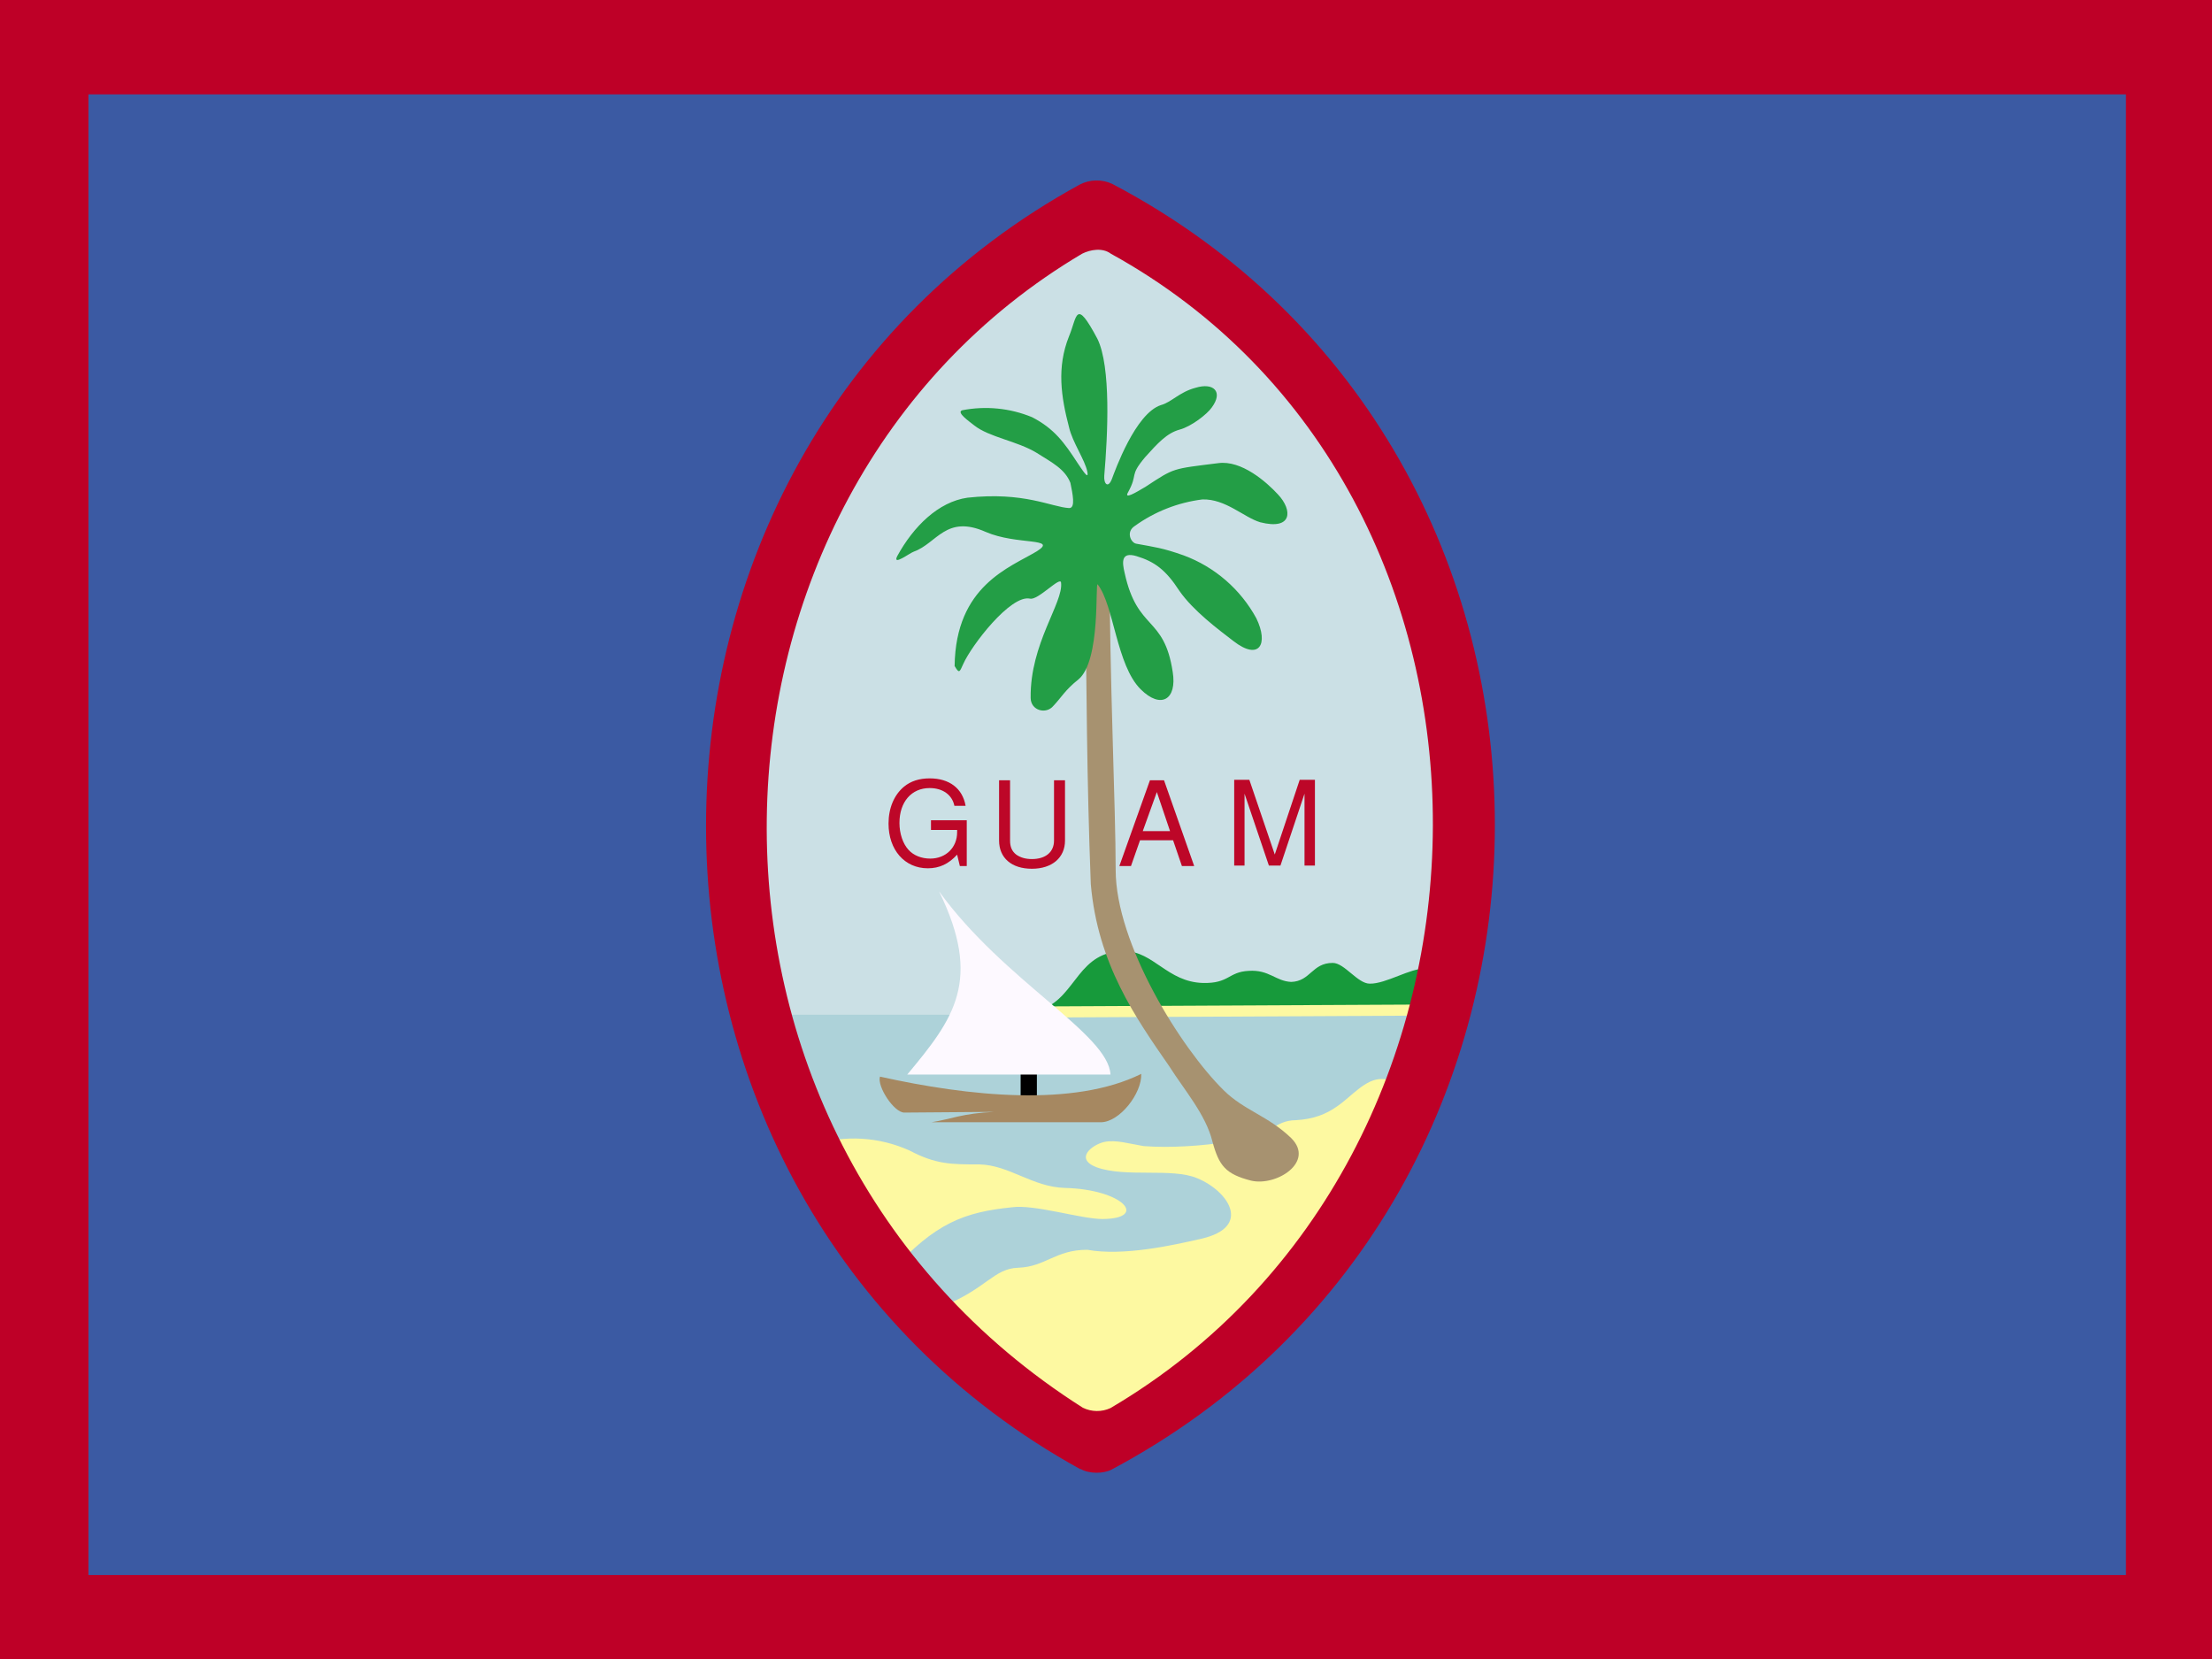
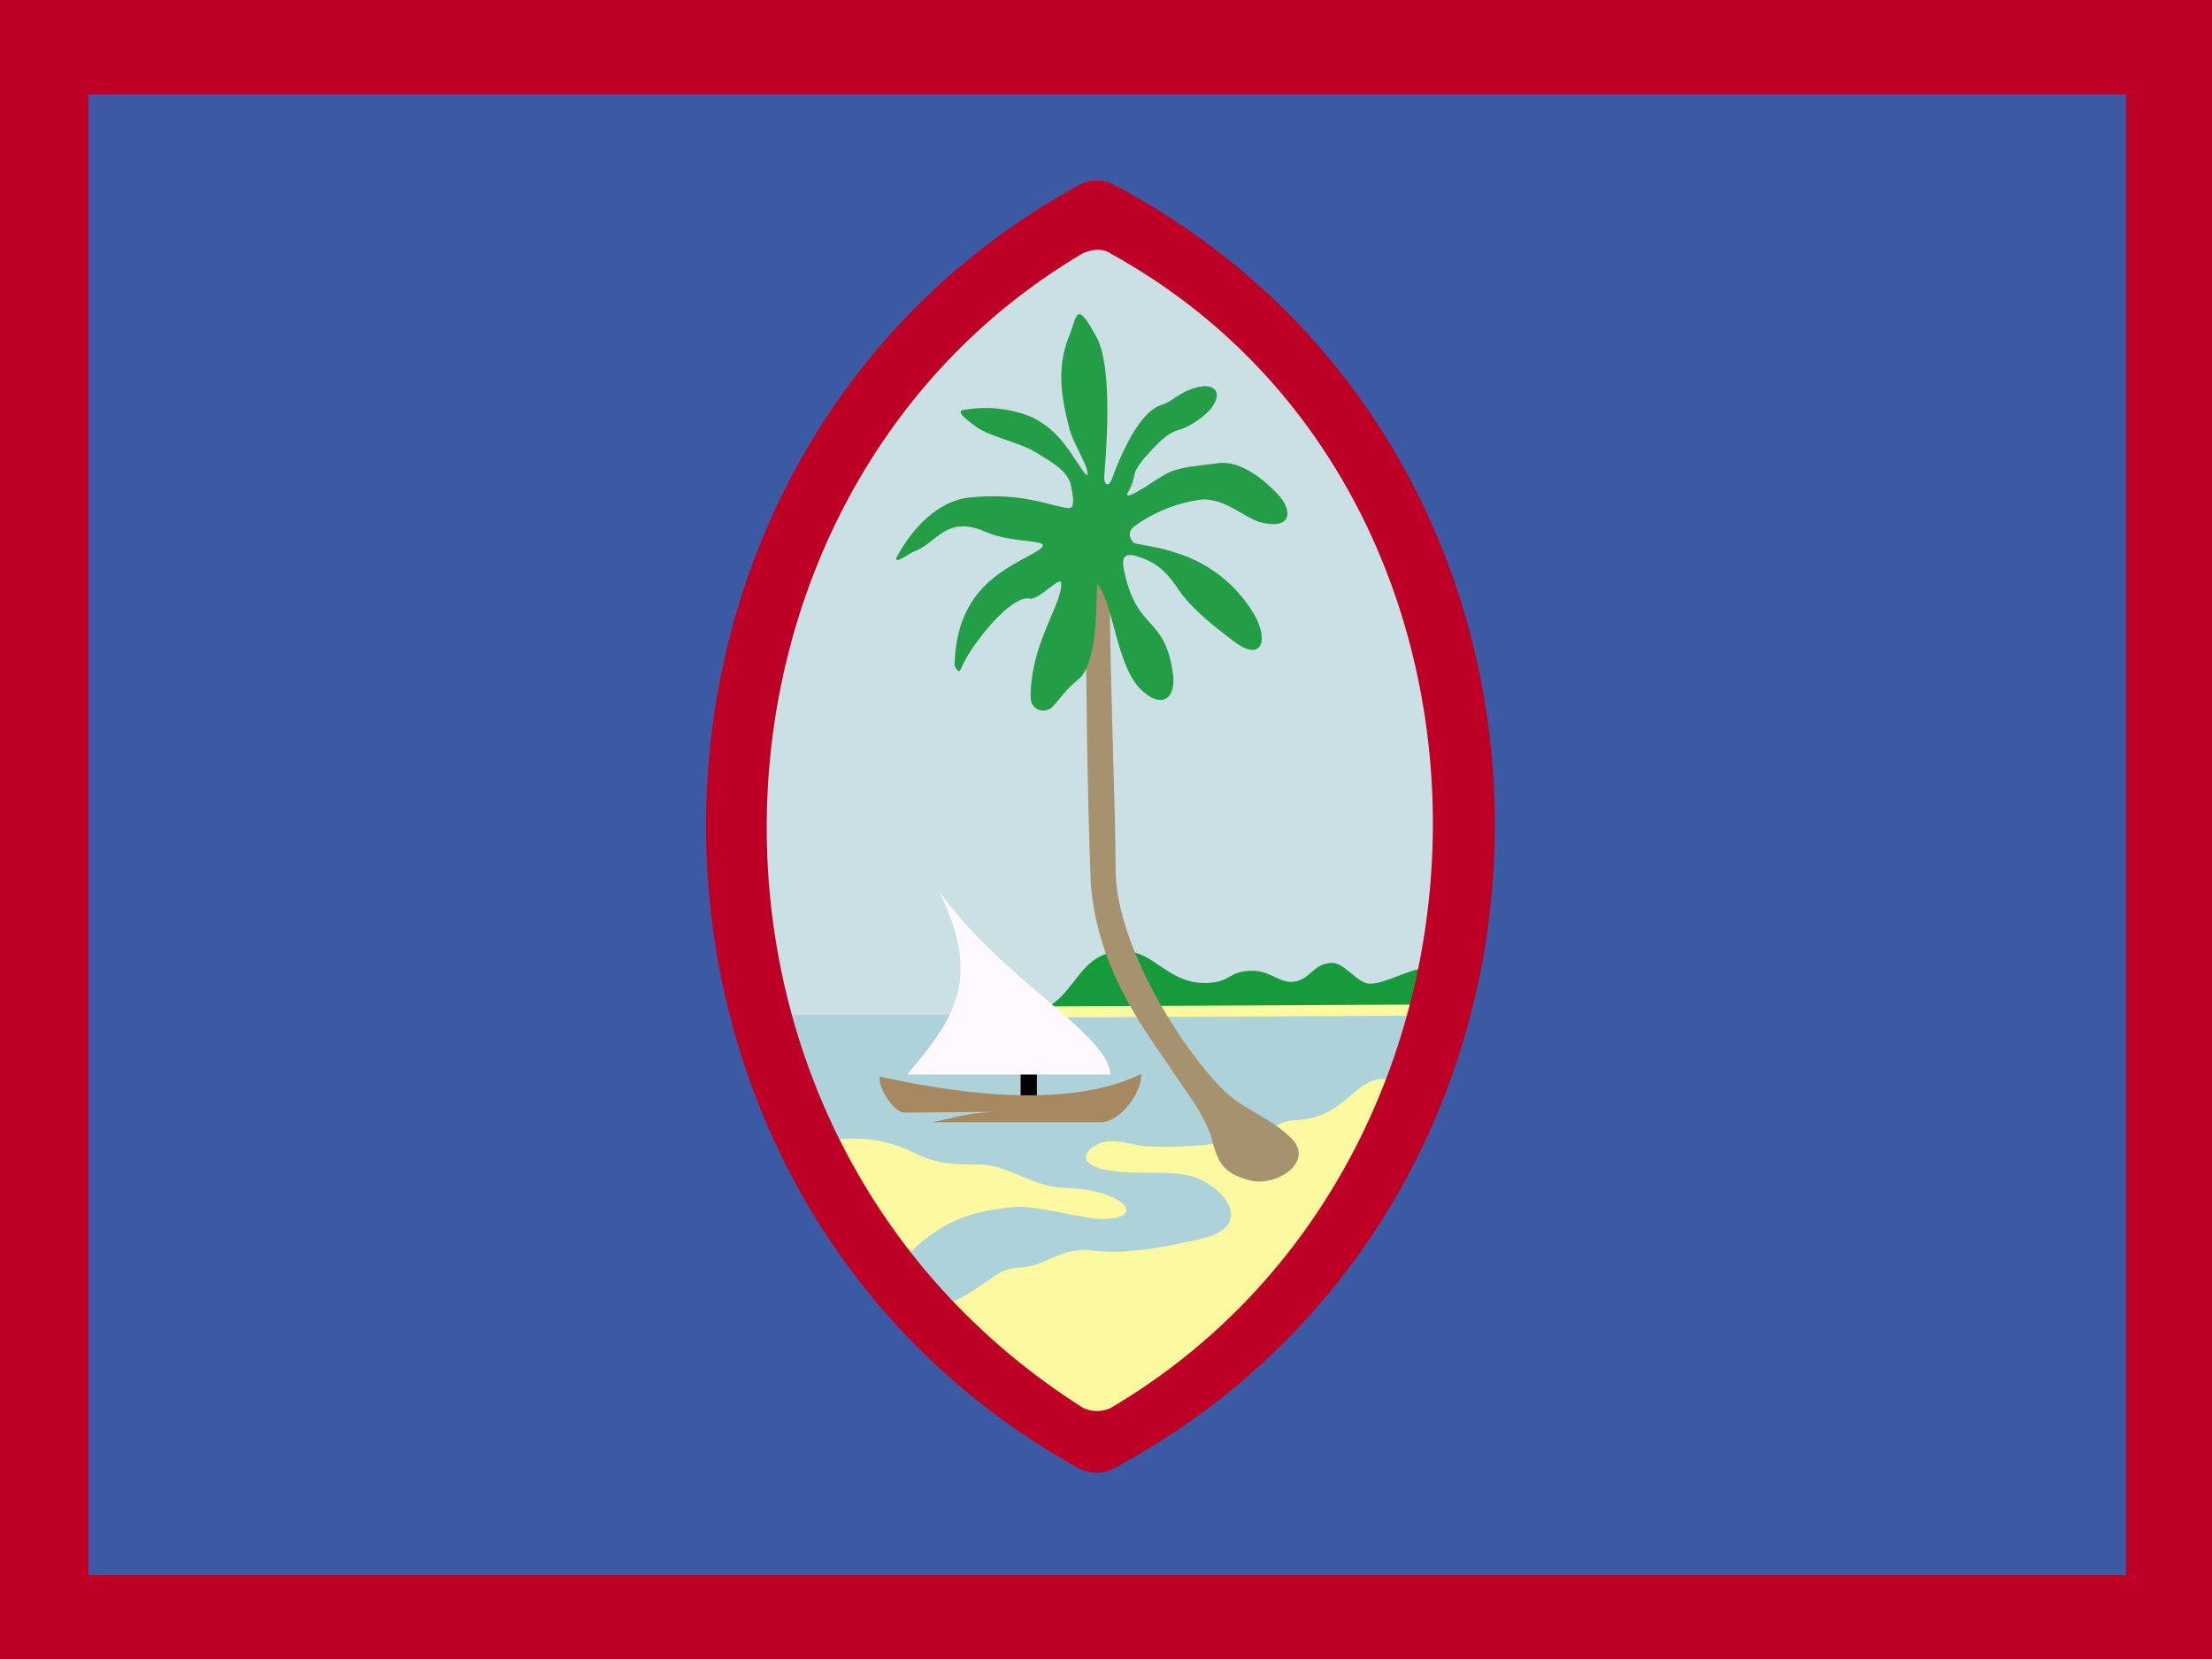
<svg xmlns="http://www.w3.org/2000/svg" id="flag-icon-css-gu" width="640" height="480">
  <path fill="#be0027" fill-rule="evenodd" d="M0 0h640v480H0z" />
  <path fill="#3b5aa3" fill-rule="evenodd" d="M25.6 27.3h589.5v428.4H25.6z" />
  <path fill="#cbe0e5" fill-rule="evenodd" d="M314.4 413.2a10 10 0 0 0 8.4.1c137.8-73.3 137.8-274.3.1-346.6a10 10 0 0 0-8.7.2c-134.3 73.4-134.7 272.1.1 346.3z" />
  <path fill="#add2d9" fill-rule="evenodd" d="M314.4 416.9c2 1.7 6.4 1.5 8.4 0 101.5-76 102-123.3 97.6-123.3h-201c-3 0 1.8 48.2 95 123.3z" />
  <path fill="#fdf9a1" fill-rule="evenodd" d="M235.3 331.2a39.2 39.2 0 0 1 27.9 1.7c7.6 4 12 4 20.2 4 8.6.2 15.3 6.5 24.6 6.8 17.1.4 24.3 8.9 11 9-6.2 0-19.7-4.3-26.2-3.4-13.6 1.4-22.2 4.4-35 18.7l14.8 10c12.8-5.1 14.9-11 22-11.2 8-.3 10.7-5.2 20-5.2 10.4 1.9 24.7-1.3 33-3.2 14.8-3.4 7.8-13.8-1.2-17.5-7.3-3.1-20.8-.1-29.2-3.2-6.4-2.5-1.2-6.5 2.3-7.3 3.4-.7 7.1.5 11.4 1.2 7.7.6 17.4-.1 24.1-1.2 14-2.1 13.4-6.2 20-6.3 5-.3 8.7-1.7 12-4.1 4-2.7 8.1-8 12.9-7.8l12.7.5-18 40.4-50.7 51.7-26.3 10-57.8-37.7-29.1-44.7 4.7-1.2z" />
  <path fill="#179a3b" fill-rule="evenodd" d="M301.8 292l116-.6 2-10.3s-4.1-.6-7.5-.8c-4.1-.3-11.3 4.4-16 4.3-3.5 0-7.3-6-10.7-6-6 0-6.4 5.3-12 5.5-4.5-.2-6.4-3.6-12.3-3.2-6 .3-5.6 3.7-13.3 3.5-10.2-.3-14.3-9.1-22.5-9.2-13.6-.2-14 13-23.8 16.7z" />
  <path fill="#fdf9a1" fill-rule="evenodd" d="M301.8 294.4l119.4-.6v-3.2l-122.2.6 2.7 3.2z" />
  <path fill="#a79270" fill-rule="evenodd" d="M350.8 330.3c1.9 7 3.8 9.4 11.2 11.3 7.3 1.7 18.5-5.4 11.6-12.3-6.6-6.4-13.6-8-19.5-13.8-12.5-12.3-31.3-42.5-31.3-63.8 0-18.3-1.8-55.8-1.8-91.3 0-2.3-7 6.4-7 8.8.4 31.3.4 55 1.6 86.6 2 23.1 13 38.7 22.7 52.7 4.3 6.8 10.6 14 12.5 21.8z" />
  <path fill="#239e46" fill-rule="evenodd" d="M259.6 160.9c-1.5 3 3.6-.9 4.8-1.3 6.7-2.4 9.3-10.8 20.8-5.7 9 3.9 21.1 1.6 14.8 5.6-7.8 4.7-23.5 9.9-23.8 33.2 1.3 2.2 1.4 1.9 2.5-.6 2.4-5.4 13.7-20.1 19.3-18.9 2.3.6 8.9-6.7 9-4.6.7 5.8-9 17.6-8.8 33.3 0 3.7 4.5 4.9 6.6 2.3 2.2-2.3 3.4-4.6 7.2-7.6 6.6-5.4 4.8-28.6 5.6-27.5 4.7 6 5.4 23.3 12.4 30.3 5.9 5.9 10.6 3 9.3-5-2.5-16.4-10.2-11.7-13.9-28.6-.8-3.3-1-6.2 3.4-4.9 5.3 1.6 8.5 4 12.4 10 4 5.8 11.4 11.3 15.7 14.6 7.5 5.8 10.2.8 6.6-6.6a39.6 39.6 0 0 0-21-18.2c-6.2-2.2-8.4-2.4-13.8-3.4-1.5-.3-3-3.4-.4-5.1a42.5 42.5 0 0 1 19.6-7.7c6.7-.2 12 5.2 16.7 6.6 9.4 2.4 9.4-3.5 5.2-8-3.4-3.7-10.6-10-17.3-9.1-13.5 1.7-12.6 1.3-21 6.8-3 1.8-6.4 3.8-5.1 1.6 3-5.5.2-4.5 4.9-10.1 3.6-4 6.3-7 10-8 3.4-.9 8-4.5 9.3-6.4 3.4-4.6.5-7.3-4.7-5.7-4.6 1.2-7 4.2-10 5-7.4 2.4-13.3 19-14.2 21.4-1.1 2.8-2.4 1.4-2.2-1 1-11.7 2-31.5-2-39.6-6.4-12-5.8-6.4-8.2-.7-3.6 9-2.3 17.5 0 26.3 1 4.4 4.6 9.4 5.3 12.9.5 2.7-1.6-.8-2.8-2.5-3.9-6-6.8-10-13.2-13.3a35.3 35.3 0 0 0-20.2-2c-1.8.6 2 3.2 3.5 4.4 4.3 3.4 12.4 4.5 18 7.9 4.6 2.9 8.2 4.7 9.8 8.7.6 3 1.6 7.4-.4 7.3-5.1-.3-13-4.8-29.4-3-8.4 1.2-15.6 8.3-20.3 16.9z" />
  <path fill-rule="evenodd" d="M295.3 310.6h4.7v7.9h-4.7z" />
  <path fill="#fdf9ff" fill-rule="evenodd" d="M271.7 257.9c18.8 26 49 41.2 49.6 53h-58.8c13.5-16.2 21.8-27.2 9.2-53z" />
  <path fill="#a68861" fill-rule="evenodd" d="M254.6 311.5c25.6 5.7 56.1 8.9 75.6-.8.2 5.7-6.3 14-11.7 14h-49c5.7-.9 9-2.6 18.2-3l-26 .2c-3 .1-8-7.6-7.1-10.4z" />
  <path fill="#be0027" fill-rule="evenodd" d="M312.6 425c2.6 1.5 6.7 1.4 9 .2 147.8-78.7 147.9-294.4.2-372a10.7 10.7 0 0 0-9.4.2c-144 78.8-144.4 292 .2 371.7zm.7-17.7a9.3 9.3 0 0 0 8 .1c123.6-72.8 125.1-265.1.1-334-2.4-1.8-5.9-1.2-8.3 0-118.4 70.1-125 254.5.2 333.9z" />
-   <text x="465.1" y="269.5" fill="#bd0728" font-family="helvetica" font-size="25.6" transform="matrix(1.33 0 0 1.33 -363 -108)">
-     <tspan>G</tspan>
-   </text>
-   <text x="488.1" y="269.6" fill="#bd0728" font-family="helvetica" font-size="25.6" transform="matrix(1.33 0 0 1.33 -363 -108)">
-     <tspan>U</tspan>
-   </text>
-   <text x="516" y="269.6" fill="#bd0728" font-family="helvetica" font-size="25.6" transform="matrix(1.33 0 0 1.33 -363 -108)">
-     <tspan>A</tspan>
-   </text>
-   <text x="539.5" y="269.5" fill="#bd0728" font-family="helvetica" font-size="25.6" transform="matrix(1.33 0 0 1.33 -363 -108)">
-     <tspan>M</tspan>
-   </text>
</svg>
